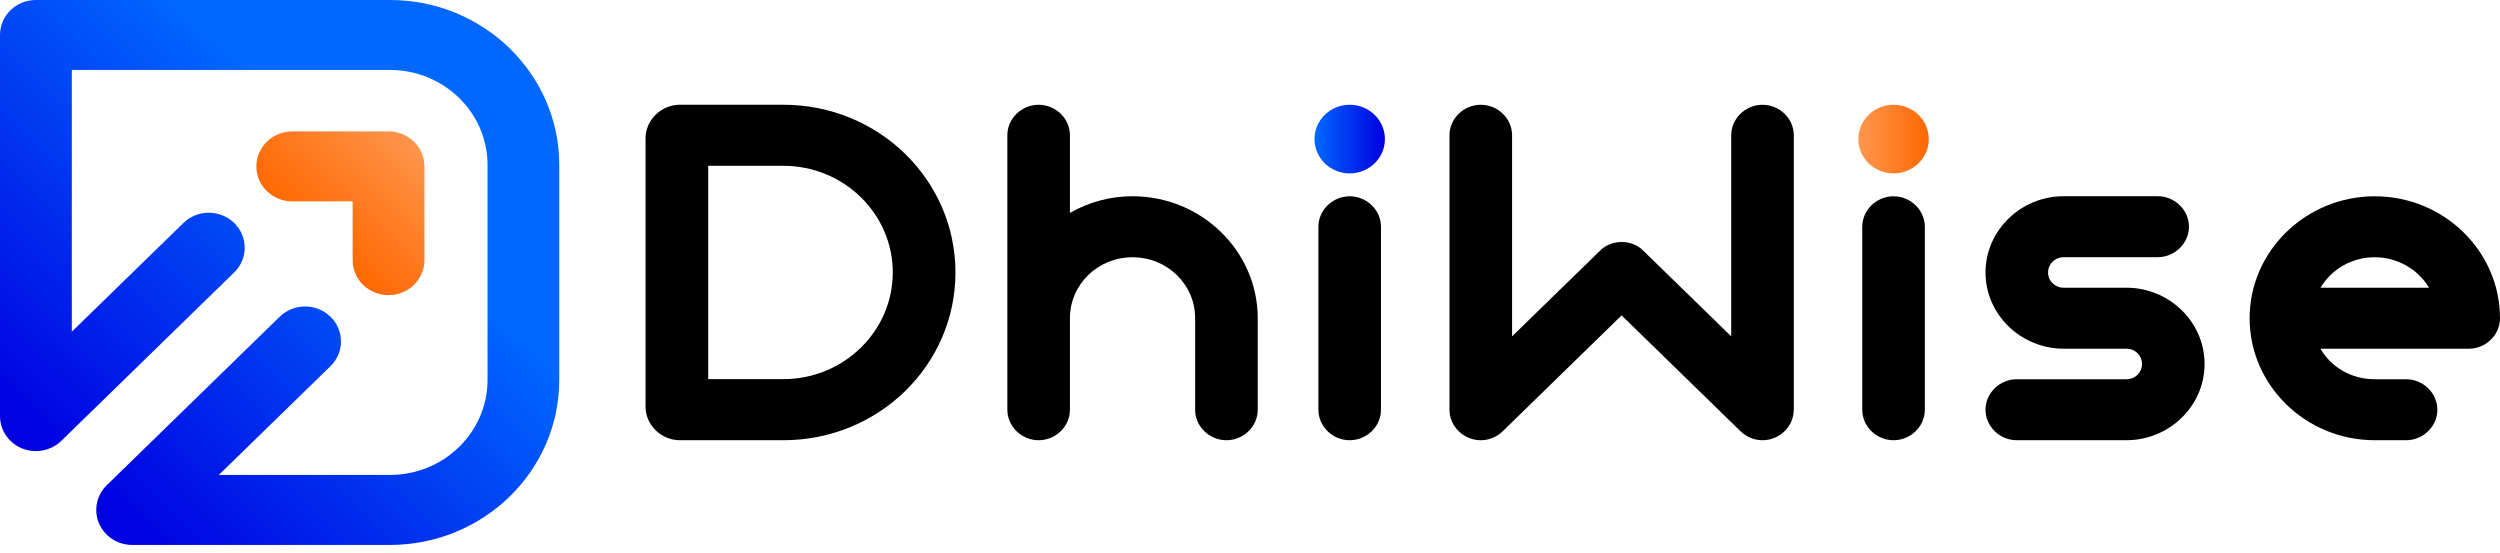
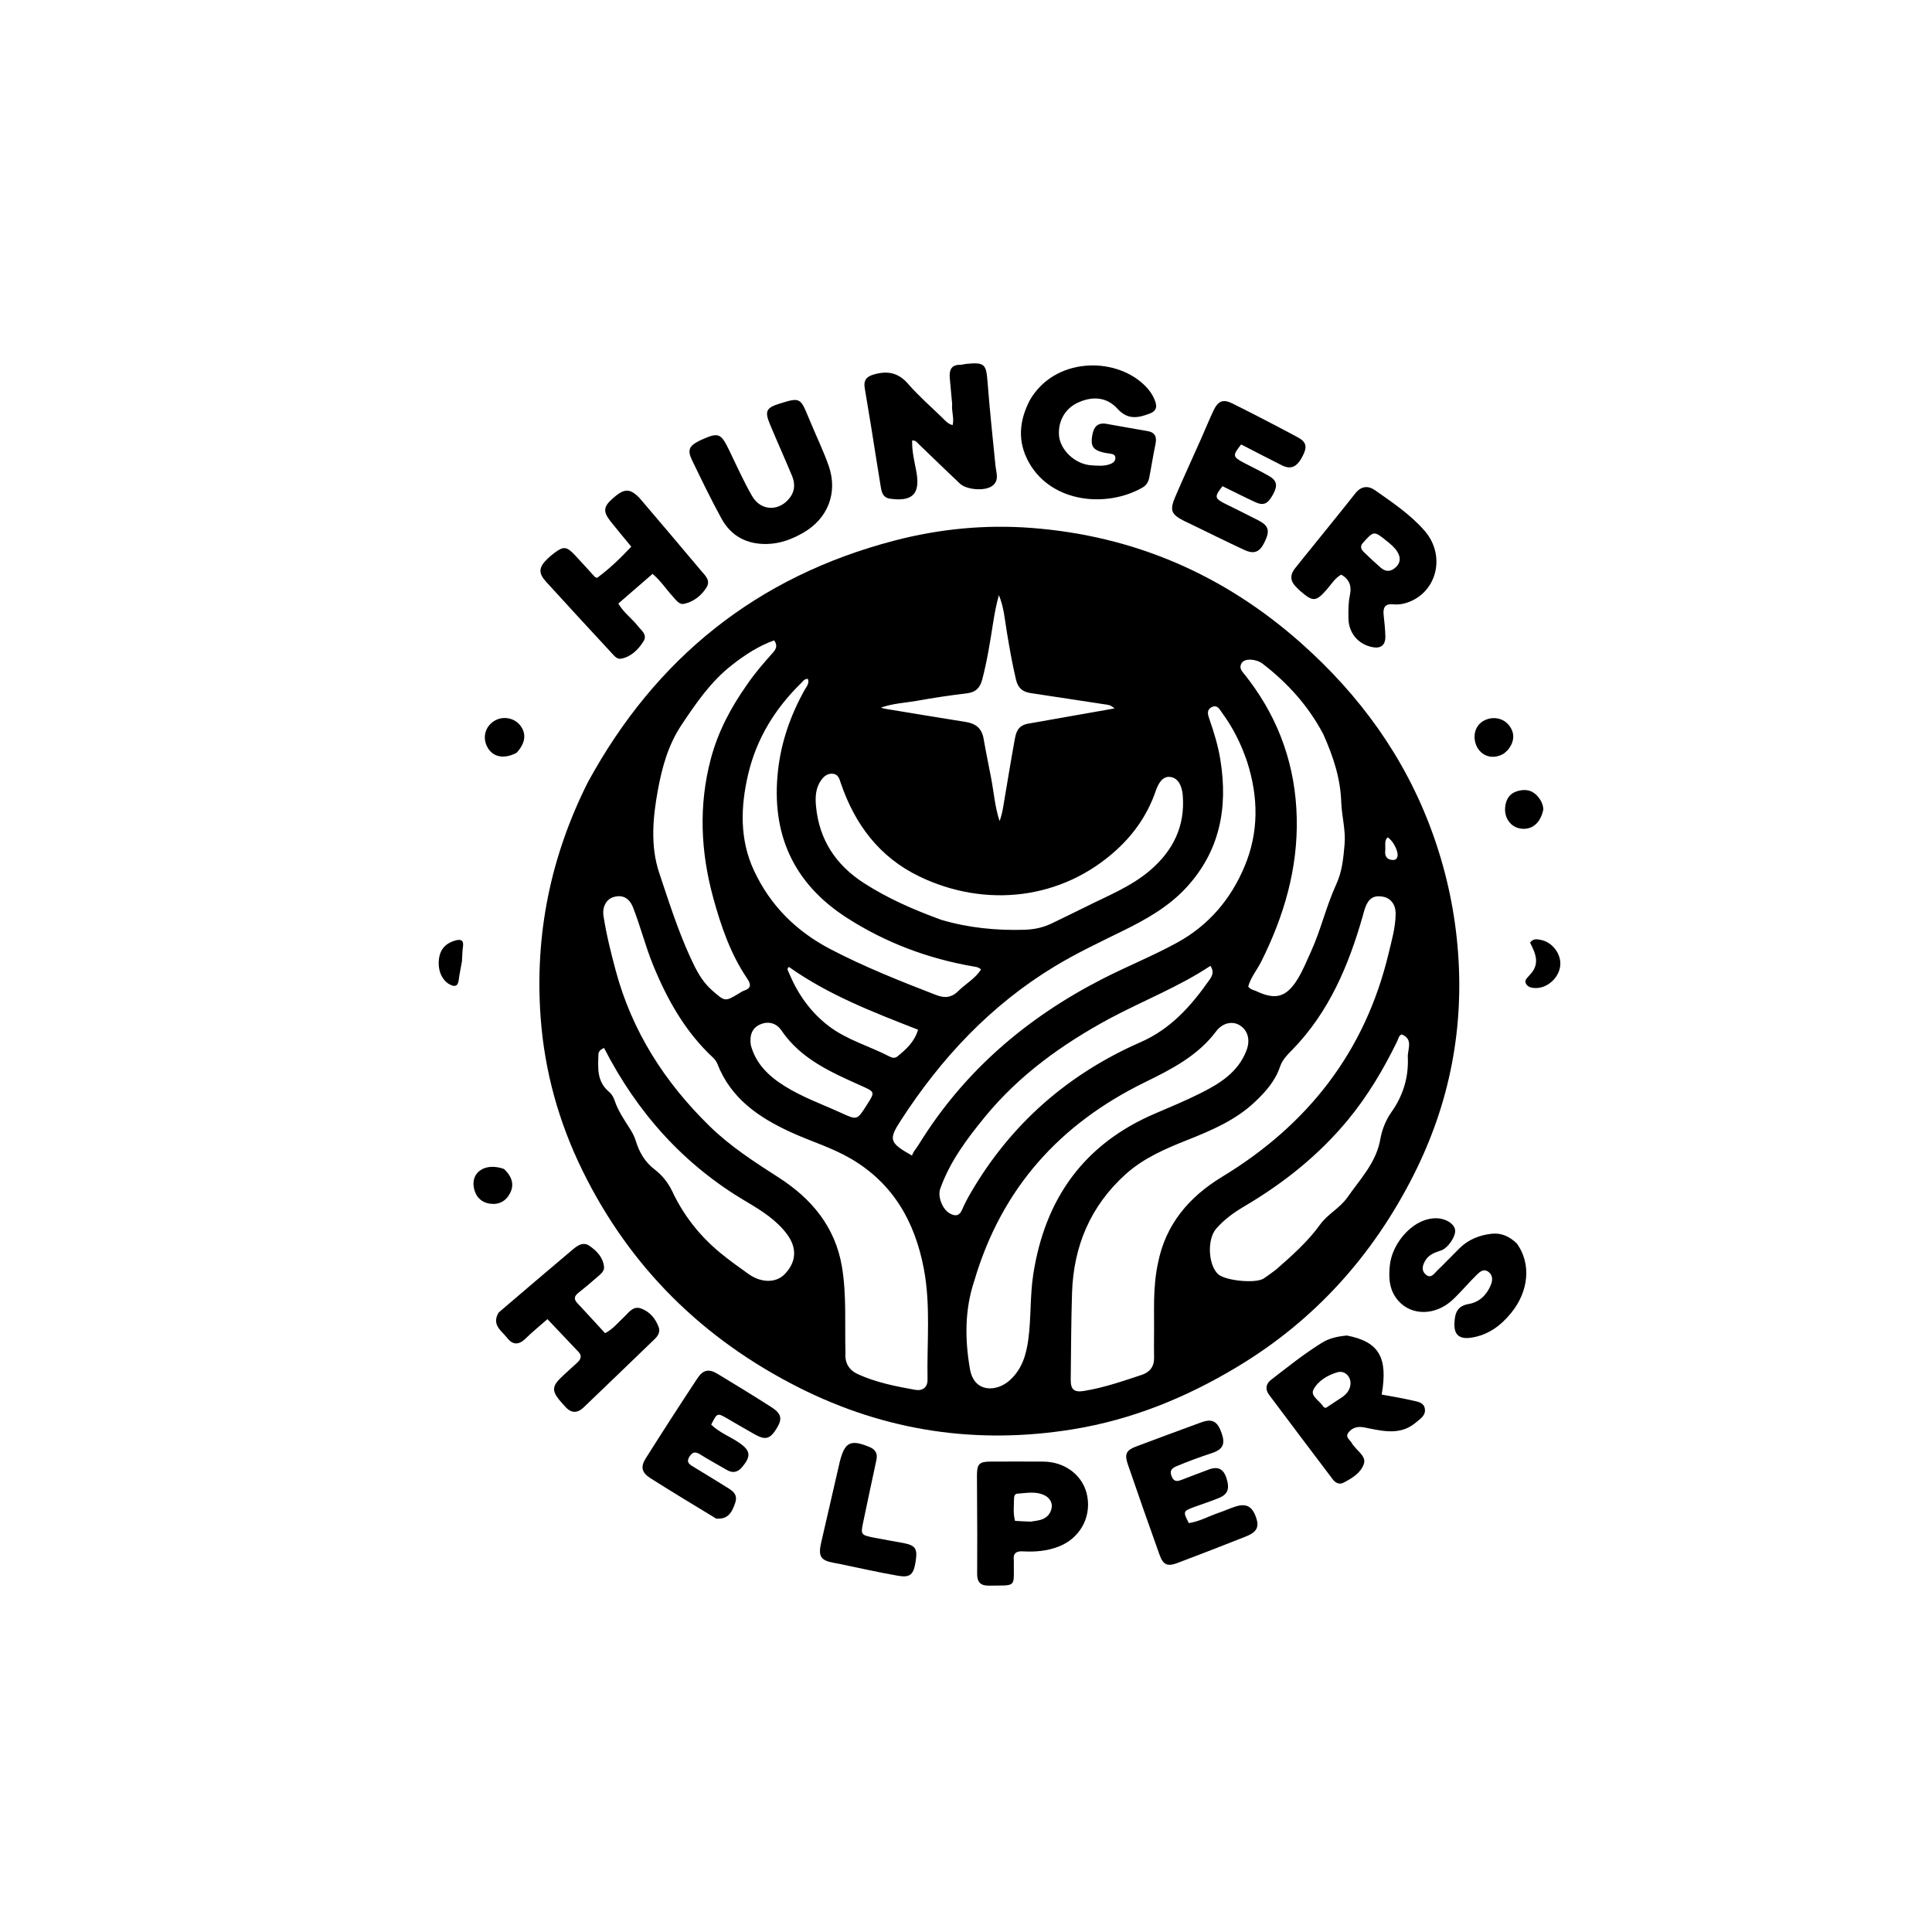
- <svg xmlns="http://www.w3.org/2000/svg" width="163" height="36" viewBox="0 0 163 36" fill="none">
-   <path d="M51.071 10.81C55.008 10.81 58.209 13.929 58.209 17.764C58.209 21.599 55.008 24.719 51.071 24.719H46.176V10.81H51.071ZM51.071 6.829H44.336C43.109 6.829 42.09 7.819 42.09 9.017V26.514C42.09 27.71 43.106 28.703 44.336 28.703H51.071C57.28 28.703 62.296 23.816 62.296 17.767C62.296 11.718 57.28 6.829 51.071 6.829Z" fill="black" />
-   <path d="M82.004 26.714C82.004 27.802 81.08 28.703 79.964 28.703C78.847 28.703 77.923 27.802 77.923 26.714V20.75C77.923 18.544 76.106 16.774 73.842 16.774C71.577 16.774 69.76 18.544 69.76 20.75V26.714C69.76 27.802 68.836 28.703 67.72 28.703C66.603 28.703 65.679 27.802 65.679 26.714V8.819C65.679 7.732 66.603 6.831 67.72 6.831C68.836 6.831 69.76 7.732 69.76 8.819V13.883C70.94 13.201 72.344 12.795 73.842 12.795C78.336 12.795 82.004 16.369 82.004 20.748V26.714Z" fill="black" />
-   <path d="M90.04 26.714C90.04 27.802 89.116 28.703 88 28.703C86.883 28.703 85.959 27.802 85.959 26.714V14.786C85.959 13.698 86.883 12.798 88 12.798C89.116 12.798 90.04 13.698 90.04 14.786V26.714Z" fill="black" />
-   <path d="M116.953 26.714C116.953 27.802 116.029 28.703 114.913 28.703C114.37 28.703 113.859 28.485 113.477 28.113L105.728 20.563L97.982 28.113C97.6 28.485 97.089 28.703 96.547 28.703C95.43 28.703 94.506 27.802 94.506 26.714V8.819C94.506 7.732 95.43 6.831 96.547 6.831C97.663 6.831 98.588 7.732 98.588 8.819V21.93L104.296 16.369C104.678 15.966 105.22 15.779 105.731 15.779C106.242 15.779 106.784 15.966 107.166 16.369L112.875 21.93V8.819C112.875 7.732 113.799 6.831 114.915 6.831C116.032 6.831 116.956 7.732 116.956 8.819V26.714H116.953Z" fill="black" />
-   <path d="M125.5 26.714C125.5 27.802 124.576 28.703 123.46 28.703C122.343 28.703 121.419 27.802 121.419 26.714V14.786C121.419 13.698 122.343 12.798 123.46 12.798C124.576 12.798 125.5 13.698 125.5 14.786V26.714Z" fill="black" />
-   <path d="M138.639 24.726C139.213 24.726 139.658 24.293 139.658 23.731C139.658 23.169 139.213 22.736 138.639 22.736H134.558C131.751 22.736 129.455 20.499 129.455 17.764C129.455 15.03 131.751 12.793 134.558 12.793H140.68C141.796 12.793 142.72 13.693 142.72 14.781C142.72 15.868 141.796 16.769 140.68 16.769H134.558C133.984 16.769 133.536 17.202 133.536 17.764C133.536 18.326 133.981 18.759 134.558 18.759H138.639C141.446 18.759 143.739 20.996 143.739 23.731C143.739 26.465 141.443 28.702 138.639 28.702H131.496C130.379 28.702 129.455 27.802 129.455 26.714C129.455 25.627 130.379 24.726 131.496 24.726H138.639Z" fill="black" />
-   <path d="M154.837 28.703C150.34 28.703 146.675 25.129 146.675 20.75C146.675 16.371 150.34 12.798 154.837 12.798C159.332 12.798 163 16.371 163 20.75C163 21.838 162.076 22.738 160.959 22.738H151.296C151.999 23.949 153.305 24.726 154.835 24.726H156.875C157.992 24.726 158.916 25.627 158.916 26.714C158.916 27.802 157.992 28.703 156.875 28.703H154.837ZM151.296 18.76H158.374C157.673 17.58 156.333 16.772 154.835 16.772C153.305 16.772 151.999 17.58 151.296 18.76Z" fill="black" />
-   <path d="M88 11.305C89.269 11.305 90.296 10.303 90.296 9.068C90.296 7.833 89.269 6.831 88 6.831C86.732 6.831 85.704 7.833 85.704 9.068C85.704 10.303 86.732 11.305 88 11.305Z" fill="url(#paint0_linear_715_2346)" />
-   <path d="M123.459 11.305C124.727 11.305 125.755 10.303 125.755 9.068C125.755 7.833 124.727 6.831 123.459 6.831C122.191 6.831 121.163 7.833 121.163 9.068C121.163 10.303 122.191 11.305 123.459 11.305Z" fill="url(#paint1_linear_715_2346)" />
-   <path d="M25.43 0H2.341C1.048 0 0 1.021 0 2.28V27.133C0 28.056 0.571 28.887 1.446 29.239C2.317 29.59 3.326 29.395 3.997 28.744L15.269 17.762C16.183 16.872 16.183 15.427 15.269 14.537C14.355 13.647 12.873 13.647 11.959 14.537L4.682 21.628V4.561H25.433C28.938 4.561 31.787 7.339 31.787 10.751V24.775C31.787 28.189 28.935 30.965 25.433 30.965H14.269L21.546 23.875C22.46 22.985 22.46 21.54 21.546 20.65C20.633 19.76 19.15 19.76 18.237 20.65L6.962 31.635C6.293 32.286 6.093 33.269 6.454 34.12C6.817 34.972 7.67 35.529 8.615 35.529H25.428C31.513 35.529 36.463 30.706 36.463 24.778V10.754C36.468 4.825 31.518 0 25.43 0Z" fill="url(#paint2_linear_715_2346)" />
-   <path d="M25.333 19.244C26.626 19.244 27.674 18.224 27.674 16.964V10.848C27.674 9.589 26.626 8.568 25.333 8.568H19.056C17.763 8.568 16.715 9.589 16.715 10.848C16.715 12.108 17.763 13.129 19.056 13.129H22.992V16.964C22.992 18.224 24.04 19.244 25.333 19.244Z" fill="url(#paint3_linear_715_2346)" />
-   <defs>
-     <linearGradient id="paint0_linear_715_2346" x1="85.705" y1="9.067" x2="90.296" y2="9.067" gradientUnits="userSpaceOnUse">
-       <stop stop-color="#0068FF" />
-       <stop offset="1" stop-color="#0000E1" />
-     </linearGradient>
-     <linearGradient id="paint1_linear_715_2346" x1="121.164" y1="9.067" x2="125.755" y2="9.067" gradientUnits="userSpaceOnUse">
-       <stop stop-color="#FF9852" />
-       <stop offset="0.277" stop-color="#FF8A3A" />
-       <stop offset="1" stop-color="#FF6700" />
-     </linearGradient>
-     <linearGradient id="paint2_linear_715_2346" x1="22.84" y1="10.793" x2="3.749" y2="30.389" gradientUnits="userSpaceOnUse">
-       <stop stop-color="#0068FF" />
-       <stop offset="1" stop-color="#0000E1" />
-     </linearGradient>
-     <linearGradient id="paint3_linear_715_2346" x1="27.465" y1="8.772" x2="20.5" y2="15.921" gradientUnits="userSpaceOnUse">
-       <stop stop-color="#FF9852" />
-       <stop offset="0.277" stop-color="#FF8A3A" />
-       <stop offset="1" stop-color="#FF6700" />
-     </linearGradient>
-   </defs>
+ <svg xmlns="http://www.w3.org/2000/svg" version="1.1" id="Layer_1" x="0px" y="0px" width="100%" viewBox="0 0 1024 1024" enable-background="new 0 0 1024 1024" xml:space="preserve">
+   <path fill="#000000" opacity="1" stroke="none" d=" M311.563,414.636   C347.592,348.545 401.34,305.522 474.029,286.534   C497.905,280.298 522.188,277.944 546.74,279.818   C601.254,283.979 648.88,304.684 689.684,340.929   C720.716,368.494 744.505,401.25 758.855,440.436   C766.028,460.023 770.601,480.191 772.486,501.057   C776.362,543.972 768.551,584.638 749.172,622.917   C727.628,665.474 696.841,699.784 655.712,724.491   C628.615,740.77 599.832,752.511 568.504,757.577   C517.787,765.78 469.361,758.607 423.468,735.459   C372.585,709.794 333.889,671.723 308.738,620.455   C296.183,594.862 288.605,567.784 286.537,539.141   C283.378,495.382 291.767,454.088 311.563,414.636  M613.739,669.535   C617.803,648.83 630.29,634.33 647.818,623.688   C693.222,596.122 723.564,557.374 735.997,505.287   C737.654,498.345 739.701,491.443 739.715,484.224   C739.725,479.268 737.028,475.943 732.794,475.223   C728.024,474.413 725.292,476.196 723.476,481.383   C722.982,482.792 722.642,484.254 722.23,485.692   C714.779,511.727 704.473,536.247 685.232,556.108   C682.594,558.832 679.738,561.515 678.473,565.291   C675.899,572.969 670.721,578.781 664.973,584.182   C654.794,593.747 642.209,599.097 629.507,604.148   C617.705,608.842 606.069,613.804 596.516,622.449   C577.968,639.233 569.012,660.471 568.204,685.22   C567.705,700.51 567.705,715.817 567.506,731.117   C567.435,736.516 569.293,738.082 574.482,737.239   C585.041,735.523 595.107,732.042 605.206,728.69   C609.446,727.283 611.743,724.302 611.688,719.683   C611.64,715.687 611.605,711.688 611.663,707.692   C611.845,695.232 610.91,682.71 613.739,669.535  M448.108,717.221   C447.719,722.479 450.054,726.234 454.732,728.362   C464.359,732.74 474.668,734.778 484.993,736.624   C489.011,737.343 491.684,735.359 491.607,731.203   C491.247,711.59 493.349,691.871 489.636,672.394   C484.901,647.556 473.385,627.17 450.861,614.054   C440.86,608.231 429.786,604.952 419.346,600.18   C402.252,592.366 387.351,582.267 380.191,563.773   C379.728,562.578 378.854,561.432 377.905,560.549   C363.191,546.854 353.657,529.856 346.14,511.477   C342.036,501.442 339.463,490.898 335.472,480.849   C333.454,475.766 329.723,474.079 325.129,475.473   C321.28,476.64 319.137,480.786 319.873,485.537   C321.377,495.245 323.758,504.753 326.292,514.232   C334.957,546.643 352.359,573.719 376.227,597.003   C387.18,607.687 399.854,615.853 412.626,624.047   C430.113,635.267 442.709,650.236 446.255,671.447   C448.739,686.309 447.708,701.333 448.108,717.221  M516.406,678.815   C511.263,694.212 511.36,709.92 514.104,725.656   C516.324,738.385 528.362,737.868 535.321,731.46   C541.687,725.598 543.883,718.185 544.99,710.177   C546.586,698.636 545.865,686.93 547.662,675.366   C553.898,635.237 574.569,606.235 612.377,590.13   C620.34,586.739 628.342,583.391 636.081,579.531   C646.464,574.352 656.302,568.318 660.695,556.652   C662.822,551.004 661.332,546.075 657.05,543.395   C653.435,541.132 648.089,541.951 644.626,546.57   C634.831,559.637 620.915,566.724 606.829,573.616   C561.893,595.603 530.926,629.606 516.406,678.815  M660.934,403.516   C657.802,394.314 653.529,385.684 647.757,377.851   C646.467,376.099 645.244,373.327 642.308,374.762   C639.315,376.225 640.193,378.845 641.054,381.3   C643.534,388.373 645.675,395.54 646.862,402.96   C650.884,428.096 646.592,451.028 628.855,470.333   C619.438,480.583 607.522,487.29 595.242,493.322   C582.987,499.342 570.625,505.165 558.945,512.241   C525.085,532.75 498.786,560.867 477.426,593.893   C470.872,604.026 471.301,605.665 483.366,612.469   C483.592,611.977 483.868,611.15 484.321,610.435   C485.121,609.171 486.096,608.018 486.879,606.745   C510.673,568.102 543.72,539.726 583.82,519.093   C596.997,512.313 610.767,506.801 623.796,499.68   C640.794,490.389 652.507,476.398 659.754,458.946   C667.144,441.151 667.119,422.657 660.934,403.516  M498.976,487.557   C513.328,491.78 527.98,493.237 542.915,492.799   C548.22,492.643 553.103,491.587 557.806,489.253   C563.47,486.44 569.216,483.791 574.858,480.935   C586.723,474.929 599.289,470.092 609.552,461.321   C621.789,450.862 628.274,437.783 626.867,421.331   C626.48,416.802 624.619,412.353 620.276,411.797   C616.027,411.252 613.829,415.505 612.459,419.487   C608.308,431.555 601.227,441.801 591.907,450.347   C562.916,476.931 522.379,481.477 487.208,464.508   C466.134,454.34 453.07,436.916 445.621,415.017   C444.885,412.854 444.302,410.325 441.348,410.1   C438.555,409.888 436.679,411.445 435.157,413.619   C432.184,417.869 432.053,422.674 432.521,427.527   C434.224,445.174 443.081,458.465 457.766,467.961   C470.404,476.134 484.122,482.144 498.976,487.557  M396.093,362.644   C400.133,356.709 404.843,351.314 409.618,345.977   C411.319,344.076 412.295,342.171 410.326,339.392   C402.044,342.377 394.783,347.102 387.81,352.587   C376.678,361.343 368.898,372.677 361.172,384.301   C354.135,394.889 350.939,406.569 348.696,418.706   C345.98,433.407 344.665,448.53 349.406,462.686   C354.461,477.78 359.282,493.074 365.962,507.609   C368.88,513.956 371.994,520.175 377.463,524.945   C384.304,530.911 384.181,531.046 391.73,526.487   C392.584,525.971 393.428,525.369 394.361,525.064   C398.318,523.773 398.024,521.605 396.029,518.662   C387.22,505.659 382.195,491.024 378.079,476.048   C371.34,451.532 370.204,426.851 376.773,402.112   C380.532,387.954 387.242,375.153 396.093,362.644  M701.374,389.139   C693.502,374.218 682.502,361.991 669.181,351.764   C665.876,349.227 659.808,348.789 658.188,351.322   C656.022,354.709 659.358,356.667 660.867,359.042   C661.222,359.602 661.687,360.09 662.088,360.622   C678.302,382.166 686.657,406.478 687.294,433.375   C687.936,460.439 680.524,485.574 668.523,509.578   C666.258,514.11 662.864,518.106 661.585,522.88   C662.805,524.606 664.442,524.661 665.769,525.29   C676.146,530.215 681.92,528.612 688.002,518.547   C690.653,514.16 692.569,509.321 694.721,504.643   C700.078,492.999 702.864,480.369 708.222,468.754   C711.381,461.906 712.02,454.774 712.656,447.508   C713.318,439.952 711.147,432.625 710.898,425.244   C710.472,412.593 706.724,401.113 701.374,389.139  M676.369,672.885   C684.739,665.556 693.151,658.098 699.624,649.117   C703.794,643.33 710.181,640.37 714.242,634.532   C721.045,624.752 729.476,616.168 731.634,603.634   C732.485,598.687 734.584,593.537 737.482,589.448   C743.786,580.549 746.667,570.772 746.171,560.203   C745.987,556.292 749.284,550.681 742.874,548.253   C741.296,548.996 741.153,550.64 740.515,551.945   C733.265,566.79 724.88,580.937 714.33,593.691   C698.88,612.368 680.204,627.215 659.378,639.47   C653.907,642.689 648.789,646.414 644.6,651.231   C639.717,656.847 640.334,670.356 645.577,675.3   C649.266,678.779 665.361,680.419 669.712,677.664   C671.816,676.332 673.769,674.761 676.369,672.885  M508.32,524.866   C512.209,521.206 517.034,518.476 519.971,513.827   C518.551,512.538 517.213,512.467 515.896,512.24   C491.817,508.076 469.321,499.636 448.785,486.413   C420.354,468.106 408.632,441.781 412.366,408.337   C414.053,393.227 418.974,379.219 426.289,365.953   C427.277,364.162 429.171,362.326 428.198,359.809   C426.288,359.762 425.609,361.078 424.7,361.966   C410.806,375.536 400.942,391.503 396.509,410.52   C392.501,427.709 391.972,444.897 399.578,461.304   C408.191,479.882 421.977,493.586 440.191,503.095   C458.245,512.521 477.095,519.994 496.038,527.331   C500.647,529.117 504.36,528.984 508.32,524.866  M588.232,539.791   C563.108,553.37 540.161,569.789 521.956,592.057   C512.473,603.655 503.446,615.678 498.343,630.049   C496.875,634.183 499.493,640.874 503.217,643.025   C506.121,644.703 508.405,644.752 509.957,641.098   C511.32,637.891 513.004,634.799 514.768,631.785   C536.005,595.497 566.197,569.182 604.552,552.368   C620.57,545.346 631.378,533.116 641.019,519.363   C642.373,517.431 643.743,515.149 641.556,511.918   C624.845,523.012 606.326,530.165 588.232,539.791  M395.634,636.919   C362.323,617.369 337.684,589.643 320.14,555.406   C318.881,556.185 318.36,556.358 318.078,556.719   C317.681,557.227 317.225,557.865 317.203,558.463   C316.934,565.771 316.18,573.184 322.79,578.674   C324.126,579.785 325.188,581.549 325.739,583.221   C327.54,588.687 330.746,593.341 333.782,598.108   C335.128,600.222 336.278,602.407 337.023,604.826   C338.869,610.823 341.861,615.948 347.039,619.897   C350.996,622.915 354.177,626.932 356.331,631.491   C362.402,644.344 370.994,655.209 381.94,664.188   C386.69,668.084 391.703,671.673 396.714,675.236   C403.55,680.097 411.355,680.051 415.924,675.312   C422.128,668.879 422.573,661.447 417.096,654.106   C411.592,646.728 404.001,641.904 395.634,636.919  M544.482,383.639   C559.62,380.969 574.758,378.298 590.692,375.487   C588.554,373.492 587.048,373.545 585.565,373.323   C572.43,371.357 559.311,369.28 546.172,367.334   C541.87,366.697 539.524,364.565 538.485,360.178   C536.491,351.764 535.019,343.275 533.614,334.755   C532.55,328.3 532.057,321.706 529.425,315.428   C528.032,320.387 527.115,325.361 526.331,330.356   C524.758,340.369 523.179,350.372 520.595,360.196   C519.445,364.565 517.133,366.939 512.404,367.492   C503.498,368.533 494.62,369.901 485.791,371.473   C479.77,372.545 473.543,372.743 466.833,375.059   C468.266,375.435 468.732,375.598 469.212,375.677   C483.47,378.021 497.723,380.402 511.993,382.669   C517.203,383.497 520.393,386.108 521.322,391.488   C522.535,398.519 524.011,405.505 525.344,412.515   C526.779,420.06 527.326,427.782 529.81,435.194   C530.685,432.798 531.246,430.414 531.659,428.006   C533.704,416.065 535.615,404.1 537.787,392.183   C538.433,388.636 539.171,384.79 544.482,383.639  M397.926,553.801   C400.537,563.83 407.433,570.355 415.832,575.623   C425.196,581.496 435.592,585.202 445.589,589.751   C454.281,593.706 454.229,593.82 459.244,585.931   C459.333,585.791 459.422,585.65 459.512,585.509   C463.897,578.677 463.792,578.761 456.302,575.401   C440.467,568.298 424.519,561.343 414.194,546.191   C411.577,542.35 407.475,541.096 403.131,542.873   C398.744,544.668 397.214,548.435 397.926,553.801  M418.504,516.451   C423.141,527.283 429.818,536.628 439.207,543.803   C448.985,551.276 460.971,554.479 471.72,560.092   C472.979,560.75 474.44,560.907 475.532,560.026   C480.246,556.22 484.719,552.189 486.583,545.759   C462.555,536.396 438.966,527.272 418.068,512.446   C417.821,512.837 417.575,513.227 417.329,513.618   C417.615,514.367 417.902,515.117 418.504,516.451  M734.179,451.223   C733.993,454.041 735.256,455.633 738.12,455.813   C739.419,455.894 740.307,455.387 740.68,454.016   C741.38,451.446 738.353,445.416 735.442,443.81   C733.53,445.712 734.496,448.179 734.179,451.223  z" />
+   <path fill="#000000" opacity="1" stroke="none" d=" M504.664,214.167   C504.233,209.238 503.766,204.773 503.397,200.299   C503.068,196.313 504.041,193.309 508.907,193.347   C510.057,193.356 511.204,192.951 512.362,192.843   C521.87,191.951 522.708,193.008 523.434,202.526   C524.558,217.263 526.151,231.964 527.604,246.675   C527.988,250.559 529.883,254.824 525.704,257.678   C521.682,260.424 512.219,259.569 508.748,256.306   C501.468,249.459 494.336,242.455 487.106,235.554   C486.192,234.681 485.484,233.388 483.465,233.42   C483.269,239.077 484.673,244.515 485.682,249.953   C487.856,261.68 483.718,266.007 471.786,264.323   C467.837,263.766 467.278,260.778 466.787,257.829   C465.013,247.179 463.389,236.503 461.674,225.843   C460.591,219.117 459.467,212.397 458.322,205.682   C457.647,201.72 459.071,199.64 463.139,198.476   C470.395,196.401 476.103,197.447 481.325,203.466   C486.875,209.863 493.332,215.476 499.426,221.397   C500.952,222.881 502.302,224.648 504.917,225.322   C505.805,221.672 504.273,218.138 504.664,214.167  z" />
+   <path fill="#000000" opacity="1" stroke="none" d=" M545.862,212.041   C558.898,189.566 590.241,188.923 606.029,203.636   C608.854,206.269 611.141,209.245 612.386,213.034   C613.46,216.302 612.341,218.079 609.346,219.216   C603.166,221.561 597.717,222.645 592.277,216.63   C586.551,210.3 578.867,209.87 571.156,213.48   C564.569,216.565 560.835,223.11 561.271,230.492   C561.737,238.377 569.734,246.056 578.391,246.618   C581.833,246.842 585.376,247.255 588.743,245.838   C590.281,245.191 591.325,244.06 591.162,242.432   C591.001,240.823 589.47,240.6 588.124,240.392   C586.974,240.214 585.807,240.095 584.682,239.814   C579.376,238.493 578.029,236.44 578.837,231.243   C579.536,226.751 581.29,223.69 586.639,224.679   C593.822,226.007 601.027,227.217 608.222,228.482   C612.235,229.188 613.239,231.562 612.43,235.38   C611.192,241.222 610.306,247.138 609.152,252.999   C608.729,255.151 607.775,257.115 605.74,258.298   C586.925,269.238 557.537,266.752 545.402,245.217   C539.231,234.265 540.025,223.269 545.862,212.041  z" />
+   <path fill="#000000" opacity="1" stroke="none" d=" M694.334,291.357   C702.49,281.23 710.5,271.441 718.328,261.51   C721.462,257.533 725.176,257.29 728.837,259.866   C738.082,266.374 747.583,272.72 755.053,281.302   C766.812,294.81 761.306,314.917 744.912,319.685   C742.778,320.305 740.625,320.529 738.497,320.304   C734.064,319.836 732.948,322.054 733.354,325.934   C733.751,329.729 734.202,333.535 734.271,337.343   C734.356,342.004 731.789,343.928 727.266,342.975   C719.744,341.39 714.818,335.468 714.705,327.697   C714.645,323.546 714.613,319.408 715.505,315.277   C716.458,310.863 715.362,307.058 710.85,304.579   C707.573,306.389 705.688,309.604 703.328,312.315   C697.497,319.01 695.942,319.139 689.149,313.225   C688.274,312.463 687.467,311.618 686.664,310.778   C683.776,307.756 683.762,304.578 686.288,301.363   C688.859,298.092 691.503,294.878 694.334,291.357  M721.904,288.296   C720.612,290.417 722.081,291.831 723.346,293.076   C726.07,295.759 728.933,298.303 731.783,300.855   C734.493,303.281 737.251,303.043 739.809,300.653   C742.396,298.236 742.409,295.402 740.653,292.512   C739.248,290.2 737.17,288.505 735.091,286.824   C728.147,281.208 728.152,281.202 721.904,288.296  z" />
+   <path fill="#000000" opacity="1" stroke="none" d=" M338.968,263.962   C349.987,276.922 360.797,289.583 371.48,302.35   C373.632,304.921 376.904,307.609 374.376,311.511   C371.601,315.795 367.586,318.958 362.573,320.046   C359.945,320.617 358.249,317.934 356.572,316.12   C353.092,312.355 350.328,307.938 345.867,304.171   C339.81,309.422 333.844,314.593 327.73,319.893   C330.54,324.752 334.892,327.743 338.033,331.75   C339.887,334.114 343.292,336.428 341.068,339.922   C338.287,344.291 334.602,348.068 329.196,349.115   C327.061,349.529 325.573,347.627 324.231,346.174   C312.592,333.581 300.938,321.001 289.409,308.308   C285.232,303.71 285.526,300.688 290.058,296.282   C291.13,295.24 292.275,294.262 293.461,293.35   C298.644,289.364 300.267,289.485 304.833,294.352   C308.362,298.114 311.791,301.97 315.285,305.765   C315.486,305.983 315.875,306.027 316.488,306.282   C322.894,301.537 328.752,295.996 334.592,289.732   C330.837,285.166 327.204,280.878 323.717,276.475   C319.501,271.152 319.775,268.582 324.776,264.158   C330.869,258.767 333.793,258.671 338.968,263.962  z" />
+   <path fill="#000000" opacity="1" stroke="none" d=" M713.914,707.853   C730.893,711.147 735.75,719.494 732.324,739.14   C737.797,740.174 743.32,741.038 748.744,742.32   C751.352,742.937 754.753,743.258 755.219,746.818   C755.677,750.322 752.779,751.971 750.498,753.92   C742.941,760.377 734.403,758.866 725.808,757.11   C724.347,756.811 722.881,756.467 721.401,756.346   C718.506,756.109 715.963,757.364 714.485,759.604   C712.948,761.934 715.823,763.342 716.685,765.183   C716.961,765.771 717.489,766.239 717.897,766.766   C720.096,769.6 724.179,772.157 722.846,775.989   C721.169,780.806 716.503,783.557 712.044,785.876   C709.833,787.026 707.78,785.927 706.349,784.034   C695.097,769.151 683.848,754.267 672.672,739.328   C670.577,736.529 670.743,733.621 673.626,731.384   C682.44,724.544 691.174,717.578 700.665,711.677   C704.545,709.264 708.97,708.311 713.914,707.853  M711.783,740.246   C713.562,738.914 714.928,737.244 715.532,735.097   C716.833,730.478 713.275,726.081 708.874,727.332   C703.668,728.811 698.648,731.895 696.205,736.411   C694.271,739.984 699.647,742.48 701.449,745.647   C701.579,745.877 702.024,745.928 702.715,746.237   C705.415,744.469 708.311,742.573 711.783,740.246  z" />
+   <path fill="#000000" opacity="1" stroke="none" d=" M264.319,695.638   C277.511,684.362 290.434,673.351 303.41,662.402   C306.001,660.216 309.011,657.984 312.395,660.299   C316.263,662.946 319.598,666.382 320.147,671.388   C320.407,673.756 318.378,675.266 316.779,676.676   C313.408,679.646 309.952,682.524 306.439,685.325   C304.263,687.06 304.112,688.662 306.03,690.705   C310.917,695.912 315.719,701.199 320.704,706.616   C324.86,704.478 327.501,701.046 330.626,698.16   C333.201,695.783 335.479,691.965 339.797,693.536   C344.387,695.206 347.427,698.834 349.108,703.394   C350.015,705.853 348.827,707.964 347.051,709.677   C334.469,721.809 321.894,733.949 309.26,746.028   C306.074,749.074 302.784,749.144 299.719,745.697   C298.612,744.452 297.446,743.257 296.403,741.962   C292.589,737.229 292.711,734.686 297.141,730.347   C299.993,727.553 303.039,724.959 305.952,722.227   C307.698,720.59 308.677,718.73 306.685,716.613   C301.337,710.93 295.952,705.282 290.152,699.167   C286.095,702.743 282.128,705.965 278.491,709.523   C274.95,712.986 271.738,712.89 268.81,709.128   C265.827,705.296 260.356,702.212 264.319,695.638  z" />
+   <path fill="#000000" opacity="1" stroke="none" d=" M629.94,277.205   C628.993,276.775 628.386,276.5 627.792,276.2   C620.707,272.628 619.804,270.559 622.976,263.17   C627.438,252.777 632.177,242.504 636.773,232.169   C638.935,227.307 640.916,222.36 643.203,217.559   C645.622,212.481 648.259,211.381 653.222,213.859   C664.825,219.65 676.348,225.611 687.773,231.745   C692.593,234.332 692.982,236.917 690.23,242.113   C687.345,247.56 684.161,248.984 679.449,246.638   C672.177,243.018 664.985,239.238 657.851,235.573   C653.153,241.438 653.288,242.145 659.391,245.344   C663.811,247.661 668.329,249.806 672.639,252.313   C676.843,254.758 677.279,257.359 674.768,261.987   C671.997,267.094 669.746,268.191 665.299,266.138   C659.432,263.429 653.672,260.49 647.955,257.694   C643.518,263.362 643.683,264.159 649.557,267.09   C655.364,269.988 661.209,272.811 666.968,275.8   C672.477,278.659 673.174,281.266 670.303,287.222   C667.708,292.605 664.836,293.935 659.486,291.459   C649.677,286.919 640.012,282.069 629.94,277.205  z" />
+   <path fill="#000000" opacity="1" stroke="none" d=" M640.985,778.763   C646.084,776.957 648.707,779.16 650.059,783.44   C651.856,789.123 650.795,792.018 645.976,793.995   C641.671,795.76 637.22,797.167 632.851,798.78   C627.031,800.929 626.962,801.158 630.091,807.266   C635.61,806.488 640.561,803.649 645.837,801.858   C648.827,800.843 651.709,799.501 654.713,798.537   C660.581,796.654 663.671,798.335 665.761,804.328   C667.479,809.257 666.171,812.041 660.53,814.286   C648.473,819.083 636.372,823.775 624.232,828.356   C618.744,830.428 616.515,829.47 614.577,824.062   C608.853,808.091 603.244,792.077 597.738,776.028   C595.919,770.727 597.004,768.618 602.014,766.735   C613.539,762.405 625.073,758.1 636.644,753.895   C642.543,751.751 645.287,753.281 647.477,759.569   C649.511,765.41 648.223,768.246 642.202,770.215   C635.868,772.286 629.635,774.588 623.493,777.167   C620.916,778.249 619.838,779.557 620.999,782.509   C622.134,785.395 623.907,785.247 626.151,784.389   C630.968,782.546 635.78,780.688 640.985,778.763  z" />
+   <path fill="#000000" opacity="1" stroke="none" d=" M430.114,224.992   C433.276,232.553 436.696,239.623 439.253,246.992   C444.177,261.186 438.774,274.912 425.681,282.404   C419.705,285.824 413.349,288.221 406.324,288.329   C395.731,288.492 387.471,284.11 382.409,274.868   C376.817,264.657 371.734,254.159 366.686,243.663   C364.238,238.575 365.357,236.237 370.484,233.718   C370.932,233.498 371.377,233.27 371.833,233.067   C380.791,229.07 382.065,229.575 386.353,238.387   C390.355,246.613 394.06,255.02 398.631,262.922   C403.374,271.121 413.244,271.166 418.809,263.562   C421.443,259.963 421.38,256.043 419.772,252.179   C415.999,243.117 411.969,234.161 408.181,225.104   C405.16,217.877 406.036,216.149 413.387,213.86   C423.829,210.608 424.262,210.815 428.409,220.964   C428.913,222.197 429.457,223.412 430.114,224.992  z" />
+   <path fill="#000000" opacity="1" stroke="none" d=" M803.973,659.085   C811.646,669.733 810.353,684.331 800.971,695.851   C795.439,702.643 788.797,707.596 779.849,708.979   C773.516,709.958 770.566,707.512 770.885,701.225   C771.145,696.101 772.187,692.184 778.574,691.114   C783.984,690.208 788.061,686.331 790.179,681.02   C791.137,678.618 791.343,676.022 788.985,674.168   C786.486,672.203 784.388,674.027 782.816,675.563   C778.414,679.862 774.477,684.645 769.999,688.856   C760.893,697.421 748.107,697.527 741.001,689.283   C736.269,683.794 735.908,677.241 736.673,670.422   C737.865,659.785 746.797,648.806 756.485,646.309   C757.919,645.94 759.43,645.716 760.908,645.701   C766.077,645.648 770.721,648.483 771.235,651.876   C771.73,655.14 767.523,661.545 763.788,662.766   C760.559,663.821 757.426,664.909 755.544,667.955   C753.953,670.53 753.131,673.416 755.81,675.632   C758.421,677.792 760.047,675.106 761.614,673.589   C765.676,669.657 769.574,665.556 773.596,661.582   C778.3,656.935 784.154,654.642 790.588,653.913   C795.692,653.334 800.037,655.313 803.973,659.085  z" />
+   <path fill="#000000" opacity="1" stroke="none" d=" M379.616,804.899   C367.755,797.695 356.2,790.732 344.805,783.517   C340.128,780.556 339.369,777.528 342.253,772.96   C351.234,758.733 360.358,744.594 369.631,730.555   C372.679,725.941 375.709,725.392 380.306,728.165   C389.86,733.929 399.376,739.763 408.781,745.766   C414.2,749.225 414.761,751.963 411.744,756.93   C408.198,762.768 405.765,763.474 399.948,760.201   C395.157,757.505 390.415,754.722 385.662,751.959   C380.148,748.753 380.153,748.744 376.951,755.082   C381.222,759.294 386.959,761.385 391.847,764.74   C397.794,768.823 398.135,771.779 393.551,777.353   C391.166,780.251 388.594,781.052 385.282,779.125   C380.532,776.361 375.687,773.749 371.036,770.826   C368.448,769.199 366.903,769.638 365.351,772.16   C363.68,774.876 365.213,776.025 367.252,777.259   C373.236,780.88 379.187,784.559 385.139,788.234   C388.183,790.113 391.177,791.907 389.7,796.462   C387.632,802.837 385.109,805.216 379.616,804.899  z" />
+   <path fill="#000000" opacity="1" stroke="none" d=" M517.958,813   C517.904,802.349 517.823,792.197 517.804,782.046   C517.793,775.926 519.006,774.694 525.016,774.674   C534.336,774.641 543.656,774.609 552.975,774.678   C564.891,774.767 574.437,782.395 576.321,793.213   C578.328,804.738 572.056,815.568 560.919,819.788   C554.898,822.069 548.621,822.635 542.268,822.253   C538.664,822.036 536.848,823.228 537.348,827.03   C537.37,827.194 537.351,827.363 537.35,827.529   C537.226,841.775 539.24,840.202 524.04,840.424   C519.727,840.487 517.921,838.5 517.912,834.469   C517.897,827.479 517.939,820.49 517.958,813  M546.248,806.499   C548.051,806.184 549.901,806.029 551.646,805.519   C554.788,804.602 556.866,802.307 557.401,799.207   C557.892,796.36 556.295,793.909 553.785,792.621   C549.101,790.218 544.036,791.378 539.109,791.686   C538.054,791.752 537.47,792.848 537.468,793.919   C537.46,797.861 536.849,801.841 537.991,806.087   C540.531,806.242 542.993,806.392 546.248,806.499  z" />
+   <path fill="#000000" opacity="1" stroke="none" d=" M444.803,776.057   C444.95,775.324 445.032,775.001 445.115,774.679   C447.815,764.218 450.849,762.739 461.045,767.027   C464.053,768.292 465.238,770.507 464.508,773.848   C462.168,784.555 459.952,795.288 457.674,806.008   C456.084,813.496 456.062,813.548 463.521,815.047   C468.566,816.062 473.655,816.854 478.71,817.821   C485.21,819.065 486.352,820.775 485.325,827.484   C484.247,834.53 482.494,836.317 475.975,835.187   C465.506,833.372 455.135,830.99 444.721,828.853   C443.745,828.653 442.761,828.488 441.78,828.309   C435.027,827.07 433.587,824.869 435.203,817.756   C438.333,803.982 441.555,790.229 444.803,776.057  z" />
+   <path fill="#000000" opacity="1" stroke="none" d=" M273.792,398.999   C266.944,402.616 260.951,401.227 258.16,395.69   C255.497,390.407 257.429,384.447 262.692,381.71   C267.063,379.436 272.75,380.64 275.72,384.466   C279.115,388.843 278.547,393.853 273.792,398.999  z" />
+   <path fill="#000000" opacity="1" stroke="none" d=" M817.999,429.012   C816.525,436.305 811.953,440.024 806.003,439.172   C800.801,438.427 797.261,433.679 797.75,427.971   C798.123,423.624 800.125,420.439 804.544,419.22   C808.964,418.001 812.714,418.988 815.558,422.749   C816.878,424.494 817.858,426.378 817.999,429.012  z" />
+   <path fill="#000000" opacity="1" stroke="none" d=" M797.095,399.391   C790.672,403.275 783.901,400.268 782.03,393.858   C780.567,388.844 782.454,384.046 786.616,381.901   C791.219,379.528 796.605,380.521 799.699,384.312   C802.883,388.215 802.846,392.717 799.527,397.071   C798.931,397.853 798.129,398.477 797.095,399.391  z" />
+   <path fill="#000000" opacity="1" stroke="none" d=" M267.157,619.593   C271.55,623.813 272.558,627.961 270.416,632.259   C268.235,636.636 264.475,638.627 259.801,637.99   C255.093,637.348 252.062,634.296 251.156,629.546   C249.547,621.11 257.406,616.038 267.157,619.593  z" />
+   <path fill="#000000" opacity="1" stroke="none" d=" M810.828,516.699   C816.52,510.82 813.767,505.203 810.971,499.617   C812.572,497.3 814.813,497.783 816.844,498.202   C822.921,499.457 827.562,505.783 826.964,511.768   C826.318,518.241 820.187,523.832 813.792,523.685   C811.954,523.643 810.013,523.302 808.944,521.65   C807.609,519.585 809.471,518.345 810.828,516.699  z" />
+   <path fill="#000000" opacity="1" stroke="none" d=" M244.833,509.576   C244.207,513.124 243.538,516.22 243.141,519.35   C242.723,522.651 241.196,523.273 238.394,521.794   C234.046,519.499 231.673,513.71 232.795,507.41   C233.679,502.449 236.949,499.586 241.697,498.38   C244.398,497.694 245.873,498.469 245.385,501.68   C245.013,504.134 245.053,506.65 244.833,509.576  z" />
</svg>
